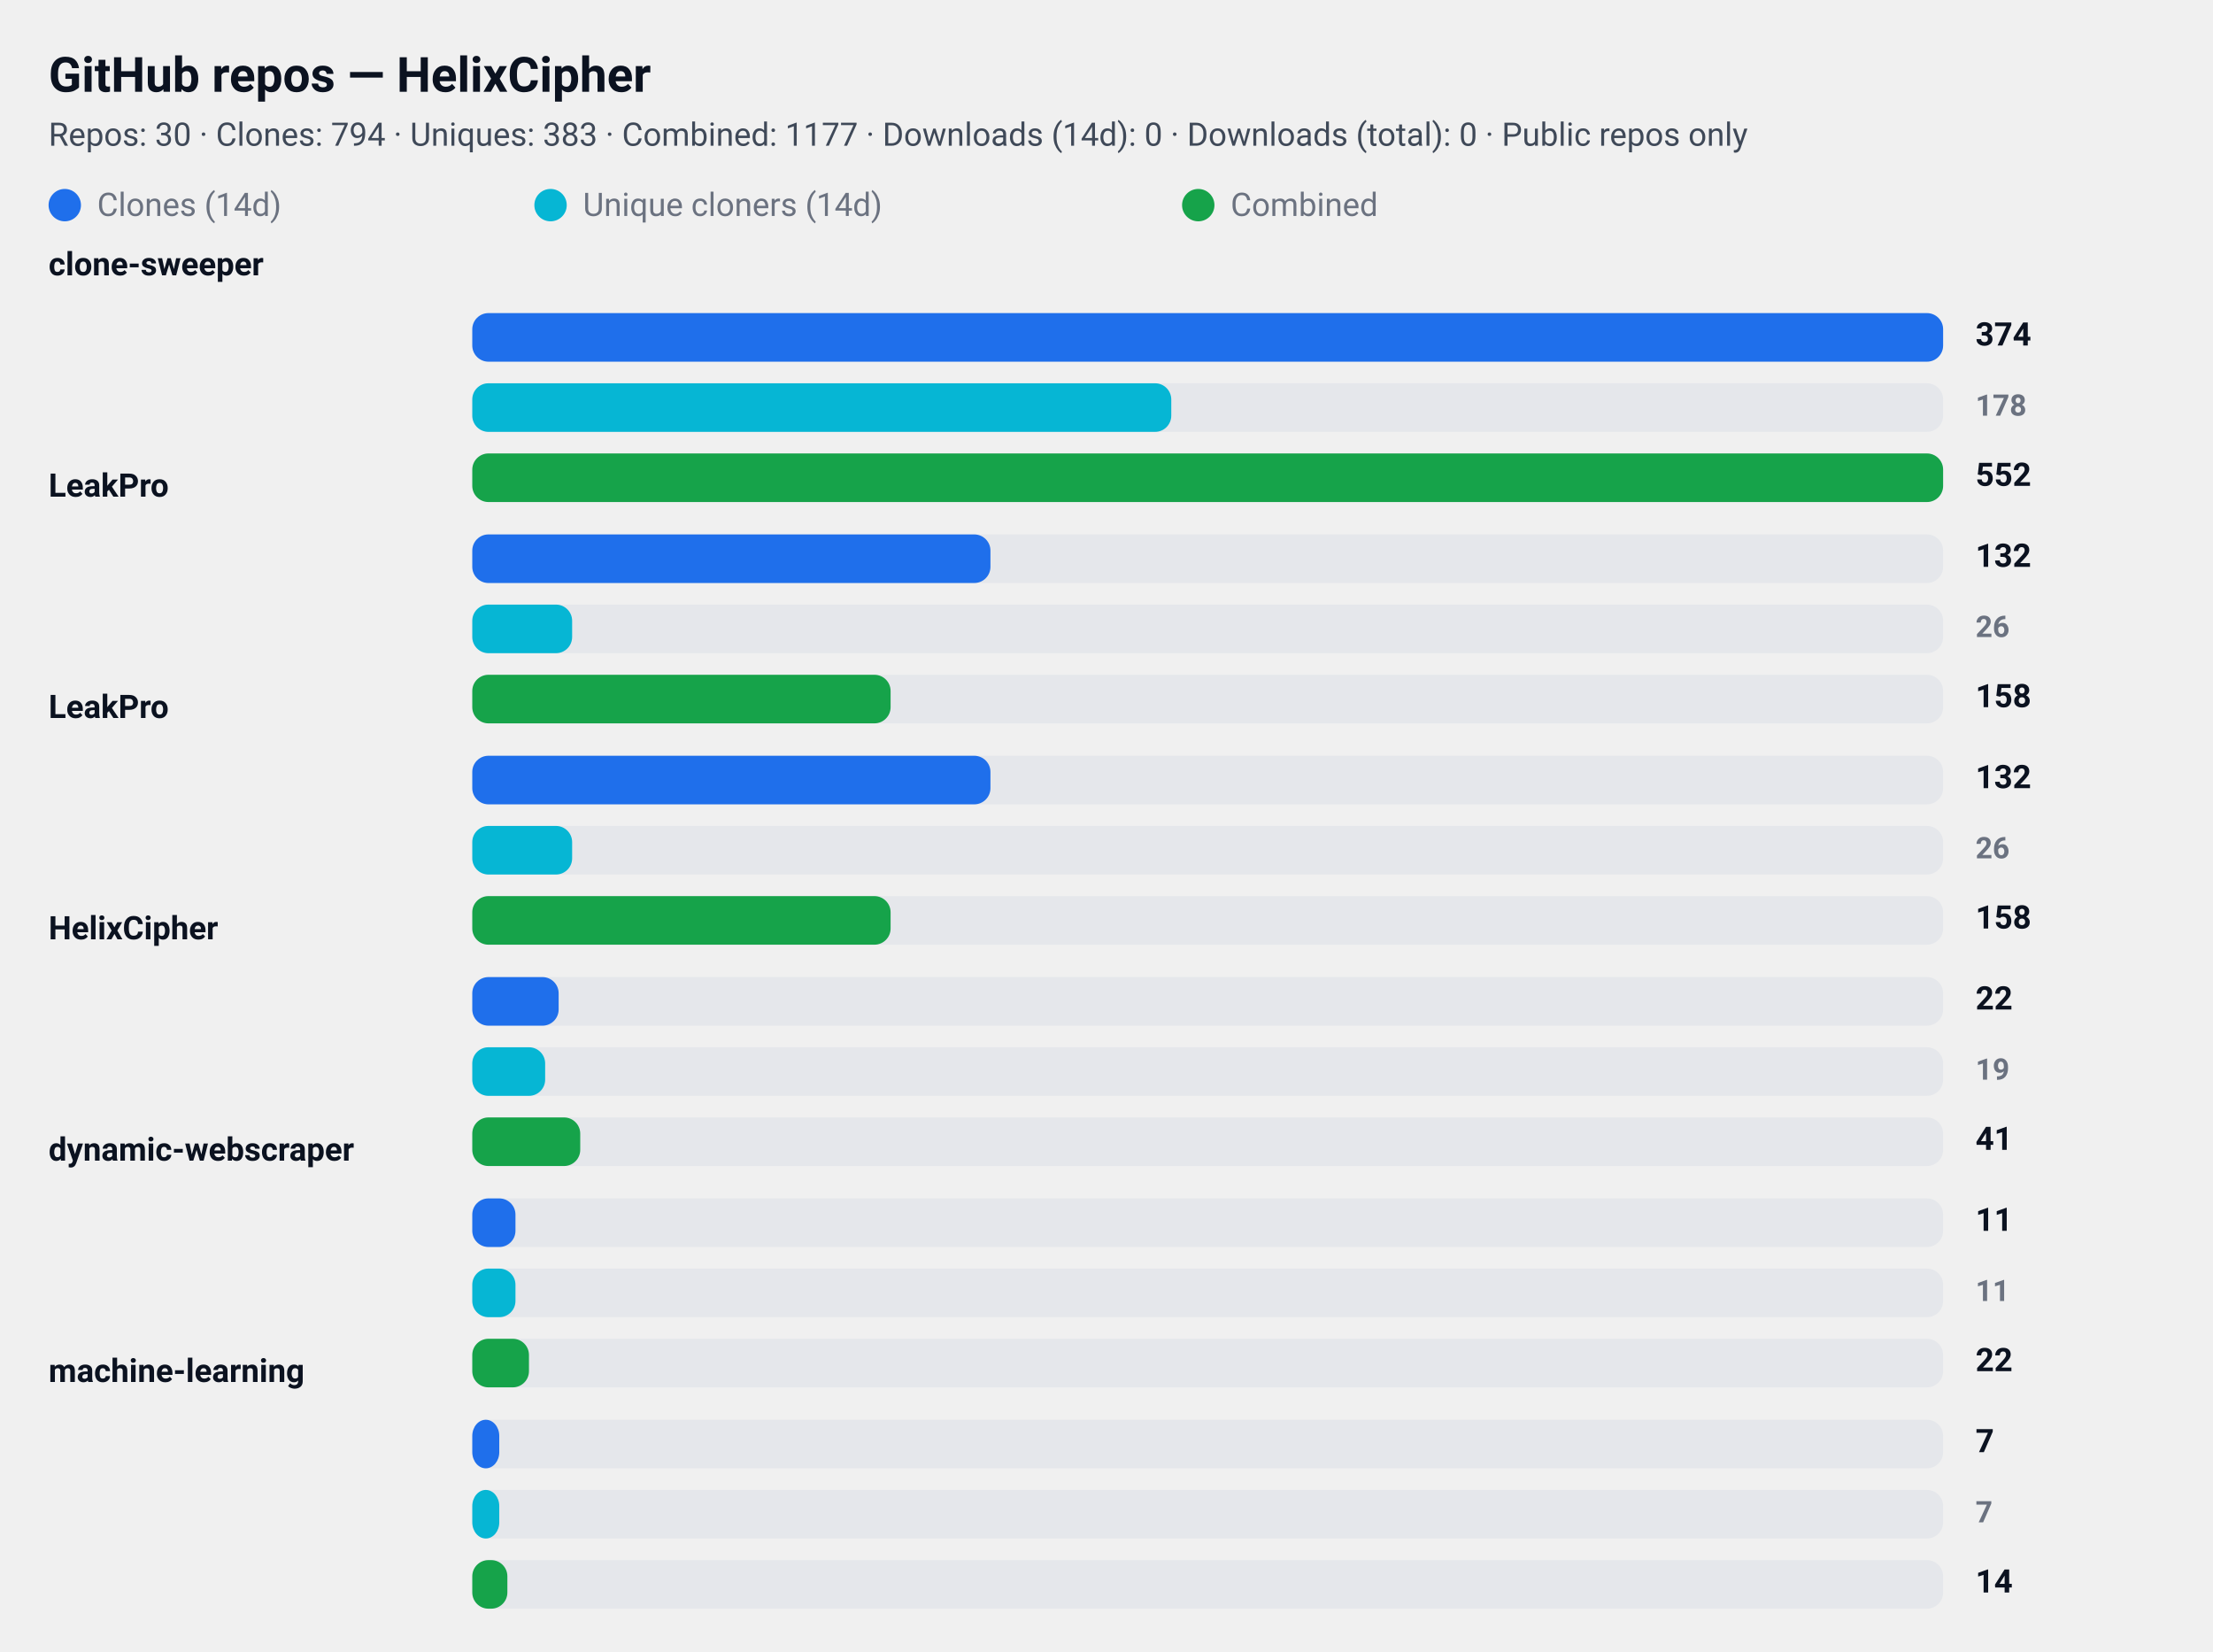
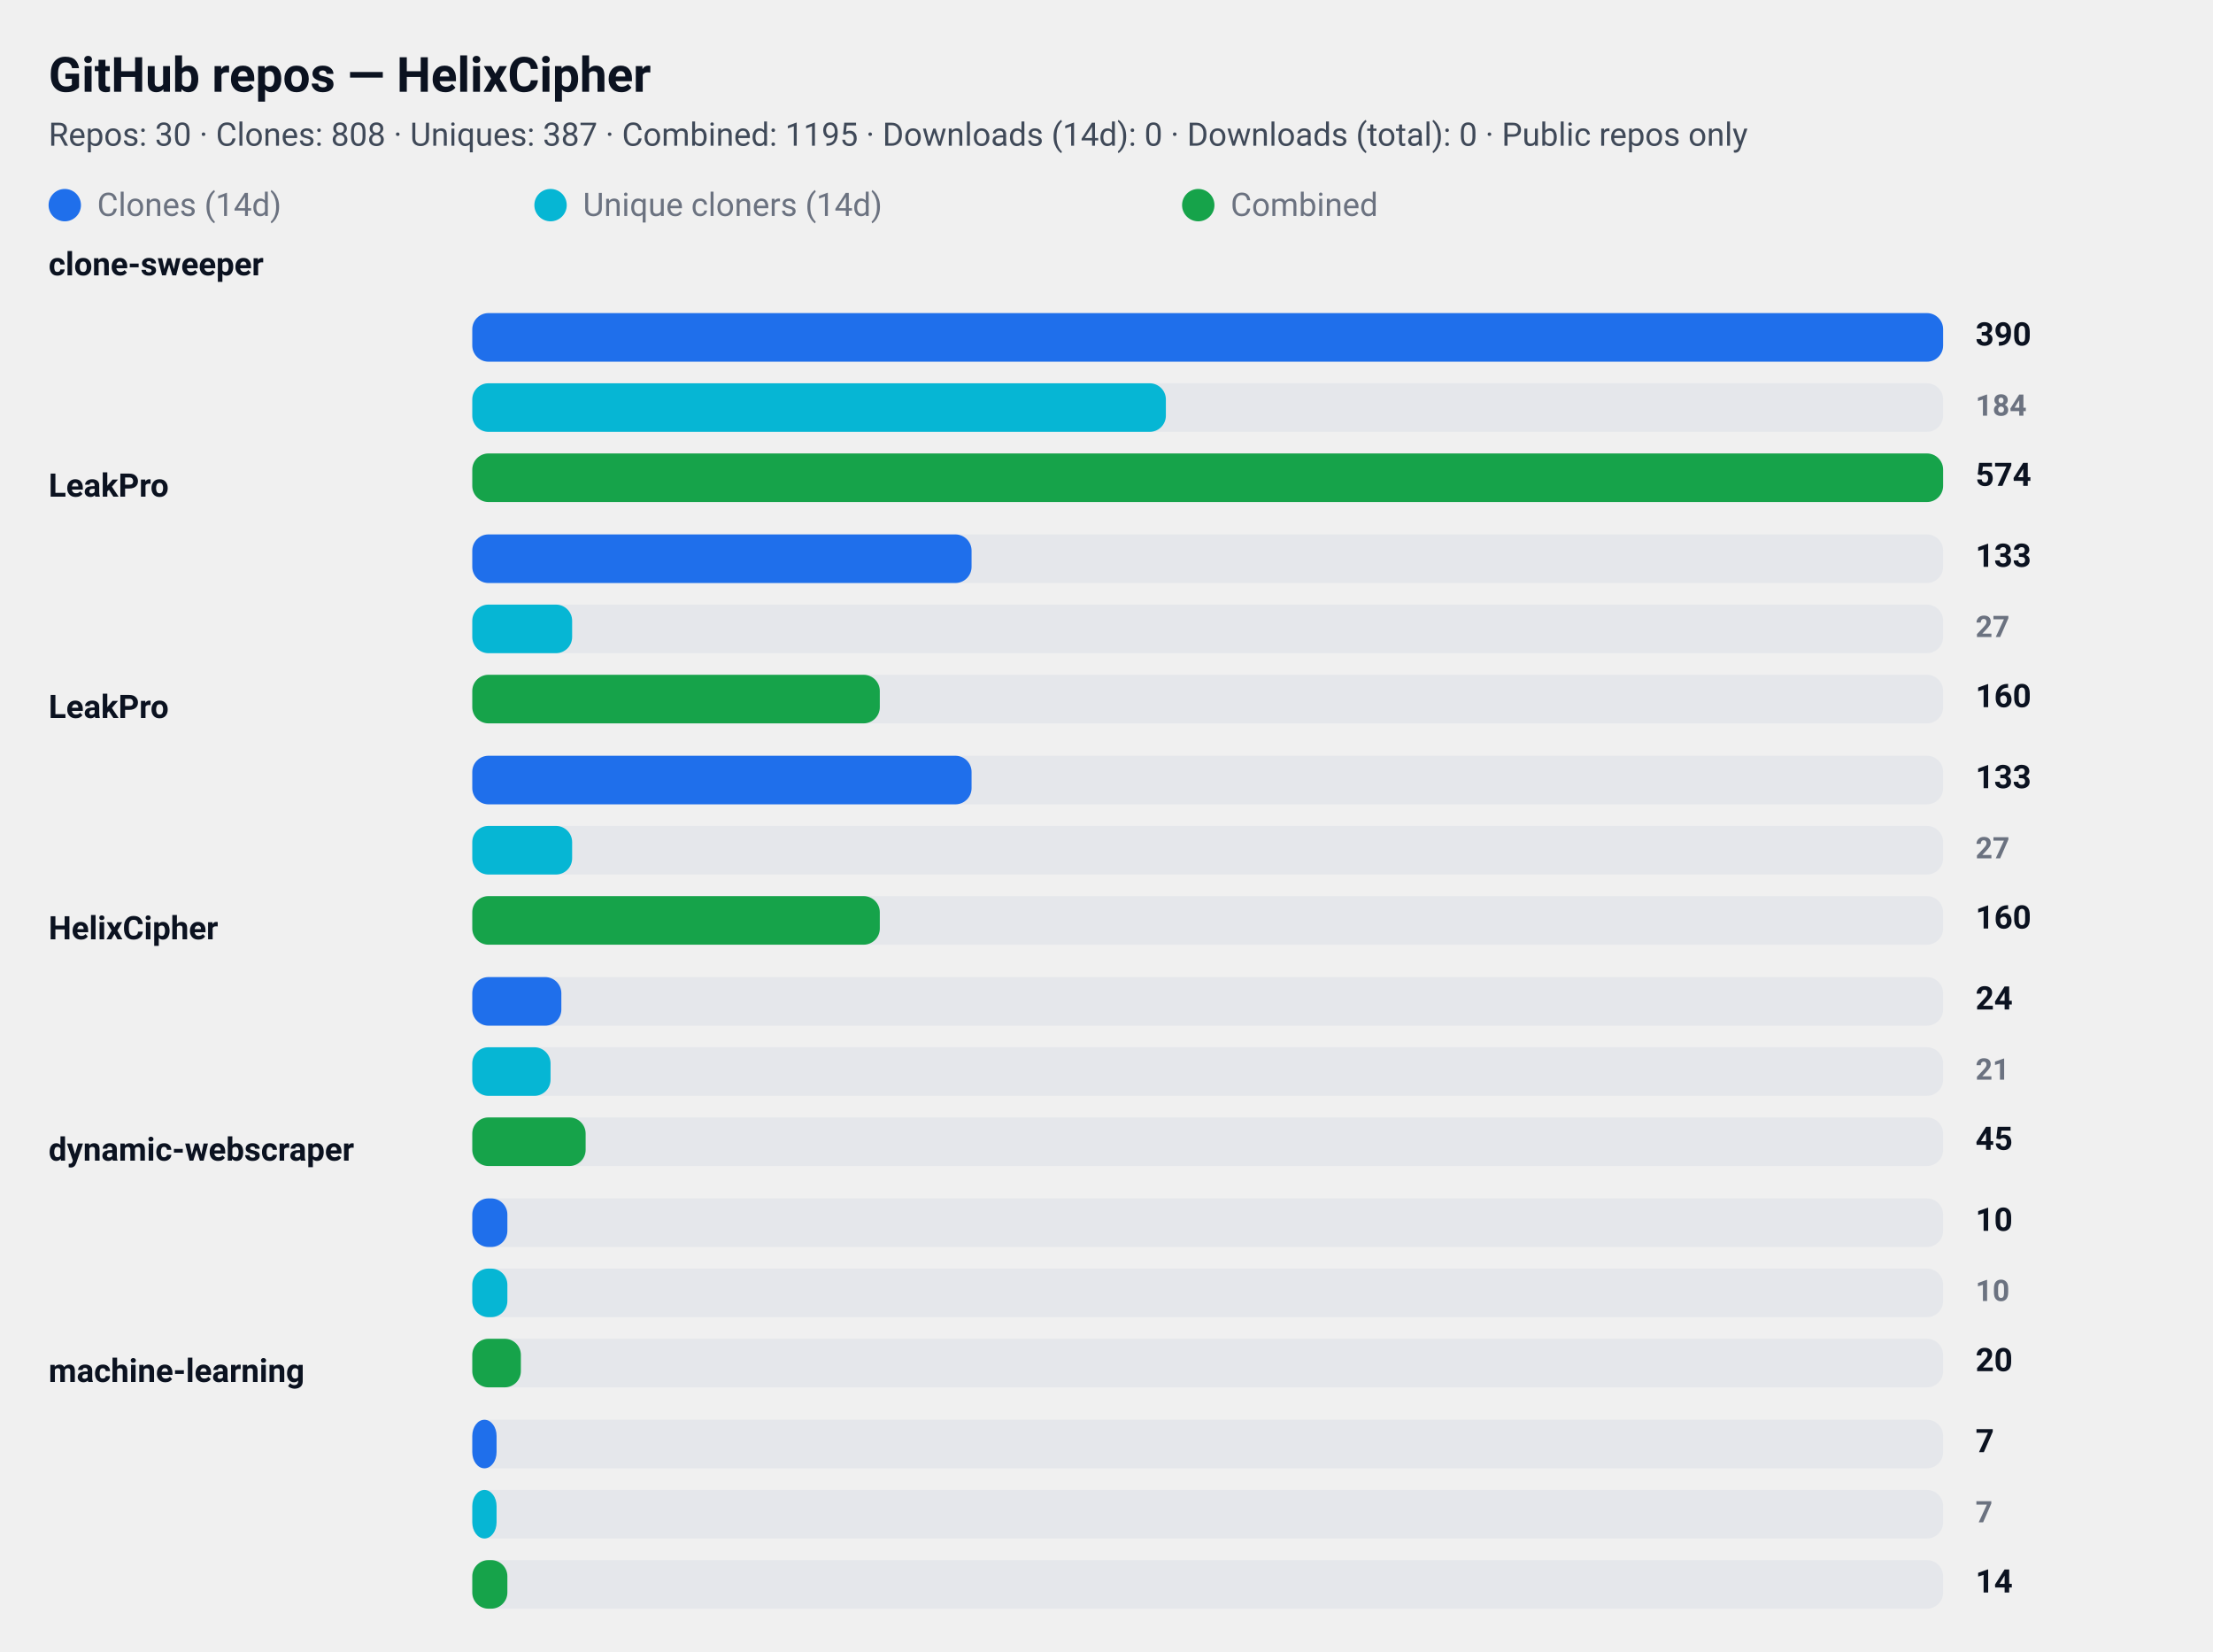
<svg xmlns="http://www.w3.org/2000/svg" width="820" height="612" viewBox="0 0 820 612" role="img" aria-label="GitHub repository clone statistics">
  <style>
  .card  { font-family: "Segoe UI", Roboto, "Helvetica Neue", Arial, sans-serif; }
  .title { font-weight: 700; font-size: 18px; fill: #0b1220; }
  .meta  { font-weight: 400; font-size: 12px; fill: #374151; opacity: 0.95; }
  .label { font-weight: 600; font-size: 12px; fill: #0b1220; }
  .count { font-weight: 700; font-size: 12px; fill: #0b1220; text-anchor: start; }
  .count-small { font-weight: 600; font-size: 11px; fill:#6b7280; text-anchor: start; }
  .muted { font-size:12px; fill:#6b7280; }

  .bar-clone { fill: #1f6feb; rx:6; }
  .bar-uniq  { fill: #06b6d4; rx:6; }
  .bar-comb  { fill: #16a34a; rx:6; }

  .bar-bg { fill: #e5e7eb; rx:6; }
  @media (prefers-color-scheme: dark) {
    .title, .meta, .label, .count, .count-small, .muted { fill: #ffffff; }
    .meta, .count-small { opacity: 0.9; }
  }
</style>
  <rect x="0" y="0" width="820" height="612" rx="12" fill="transparent" />
  <text x="18" y="34" class="title card">GitHub repos — HelixCipher</text>
-   <text x="18" y="54" class="meta card">Repos: 30 · Clones: 794 · Uniques: 383 · Combined: 1177 · Downloads (14d): 0 · Downloads (total): 0 · Public repos only</text>
+   <text x="18" y="54" class="meta card">Repos: 30 · Clones: 808 · Uniques: 387 · Combined: 1195 · Downloads (14d): 0 · Downloads (total): 0 · Public repos only</text>
  <g id="legend">
    <rect x="18" y="70" width="12" height="12" class="bar-clone" />
    <text x="36" y="80" class="muted card">Clones (14d)</text>
    <rect x="198" y="70" width="12" height="12" class="bar-uniq" />
    <text x="216" y="80" class="muted card">Unique cloners (14d)</text>
    <rect x="438" y="70" width="12" height="12" class="bar-comb" />
    <text x="456" y="80" class="muted card">Combined</text>
  </g>
  <text x="18" y="102" class="label card">clone-sweeper</text>
  <rect x="175" y="116" width="545" height="18" class="bar-bg" />
  <rect x="175" y="116" width="545" height="18" class="bar-clone" />
-   <text x="732" y="128" class="count card">374</text>
+   <text x="732" y="128" class="count card">390</text>
  <rect x="175" y="142" width="545" height="18" class="bar-bg" />
-   <rect x="175" y="142" width="259" height="18" class="bar-uniq" />
-   <text x="732" y="154" class="count-small card">178</text>
+   <rect x="175" y="142" width="257" height="18" class="bar-uniq" />
+   <text x="732" y="154" class="count-small card">184</text>
  <rect x="175" y="168" width="545" height="18" class="bar-bg" />
  <rect x="175" y="168" width="545" height="18" class="bar-comb" />
-   <text x="732" y="180" class="count card">552</text>
+   <text x="732" y="180" class="count card">574</text>
  <text x="18" y="184" class="label card">LeakPro</text>
  <rect x="175" y="198" width="545" height="18" class="bar-bg" />
-   <rect x="175" y="198" width="192" height="18" class="bar-clone" />
-   <text x="732" y="210" class="count card">132</text>
+   <rect x="175" y="198" width="185" height="18" class="bar-clone" />
+   <text x="732" y="210" class="count card">133</text>
  <rect x="175" y="224" width="545" height="18" class="bar-bg" />
  <rect x="175" y="224" width="37" height="18" class="bar-uniq" />
-   <text x="732" y="236" class="count-small card">26</text>
+   <text x="732" y="236" class="count-small card">27</text>
  <rect x="175" y="250" width="545" height="18" class="bar-bg" />
-   <rect x="175" y="250" width="155" height="18" class="bar-comb" />
-   <text x="732" y="262" class="count card">158</text>
+   <rect x="175" y="250" width="151" height="18" class="bar-comb" />
+   <text x="732" y="262" class="count card">160</text>
  <text x="18" y="266" class="label card">LeakPro</text>
  <rect x="175" y="280" width="545" height="18" class="bar-bg" />
-   <rect x="175" y="280" width="192" height="18" class="bar-clone" />
-   <text x="732" y="292" class="count card">132</text>
+   <rect x="175" y="280" width="185" height="18" class="bar-clone" />
+   <text x="732" y="292" class="count card">133</text>
  <rect x="175" y="306" width="545" height="18" class="bar-bg" />
  <rect x="175" y="306" width="37" height="18" class="bar-uniq" />
-   <text x="732" y="318" class="count-small card">26</text>
+   <text x="732" y="318" class="count-small card">27</text>
  <rect x="175" y="332" width="545" height="18" class="bar-bg" />
-   <rect x="175" y="332" width="155" height="18" class="bar-comb" />
-   <text x="732" y="344" class="count card">158</text>
+   <rect x="175" y="332" width="151" height="18" class="bar-comb" />
+   <text x="732" y="344" class="count card">160</text>
  <text x="18" y="348" class="label card">HelixCipher</text>
  <rect x="175" y="362" width="545" height="18" class="bar-bg" />
-   <rect x="175" y="362" width="32" height="18" class="bar-clone" />
-   <text x="732" y="374" class="count card">22</text>
+   <rect x="175" y="362" width="33" height="18" class="bar-clone" />
+   <text x="732" y="374" class="count card">24</text>
  <rect x="175" y="388" width="545" height="18" class="bar-bg" />
-   <rect x="175" y="388" width="27" height="18" class="bar-uniq" />
-   <text x="732" y="400" class="count-small card">19</text>
+   <rect x="175" y="388" width="29" height="18" class="bar-uniq" />
+   <text x="732" y="400" class="count-small card">21</text>
  <rect x="175" y="414" width="545" height="18" class="bar-bg" />
-   <rect x="175" y="414" width="40" height="18" class="bar-comb" />
-   <text x="732" y="426" class="count card">41</text>
+   <rect x="175" y="414" width="42" height="18" class="bar-comb" />
+   <text x="732" y="426" class="count card">45</text>
  <text x="18" y="430" class="label card">dynamic-webscraper</text>
  <rect x="175" y="444" width="545" height="18" class="bar-bg" />
-   <rect x="175" y="444" width="16" height="18" class="bar-clone" />
-   <text x="732" y="456" class="count card">11</text>
+   <rect x="175" y="444" width="13" height="18" class="bar-clone" />
+   <text x="732" y="456" class="count card">10</text>
  <rect x="175" y="470" width="545" height="18" class="bar-bg" />
-   <rect x="175" y="470" width="16" height="18" class="bar-uniq" />
-   <text x="732" y="482" class="count-small card">11</text>
+   <rect x="175" y="470" width="13" height="18" class="bar-uniq" />
+   <text x="732" y="482" class="count-small card">10</text>
  <rect x="175" y="496" width="545" height="18" class="bar-bg" />
-   <rect x="175" y="496" width="21" height="18" class="bar-comb" />
-   <text x="732" y="508" class="count card">22</text>
+   <rect x="175" y="496" width="18" height="18" class="bar-comb" />
+   <text x="732" y="508" class="count card">20</text>
  <text x="18" y="512" class="label card">machine-learning</text>
  <rect x="175" y="526" width="545" height="18" class="bar-bg" />
-   <rect x="175" y="526" width="10" height="18" class="bar-clone" />
+   <rect x="175" y="526" width="9" height="18" class="bar-clone" />
  <text x="732" y="538" class="count card">7</text>
  <rect x="175" y="552" width="545" height="18" class="bar-bg" />
-   <rect x="175" y="552" width="10" height="18" class="bar-uniq" />
+   <rect x="175" y="552" width="9" height="18" class="bar-uniq" />
  <text x="732" y="564" class="count-small card">7</text>
  <rect x="175" y="578" width="545" height="18" class="bar-bg" />
  <rect x="175" y="578" width="13" height="18" class="bar-comb" />
  <text x="732" y="590" class="count card">14</text>
</svg>
